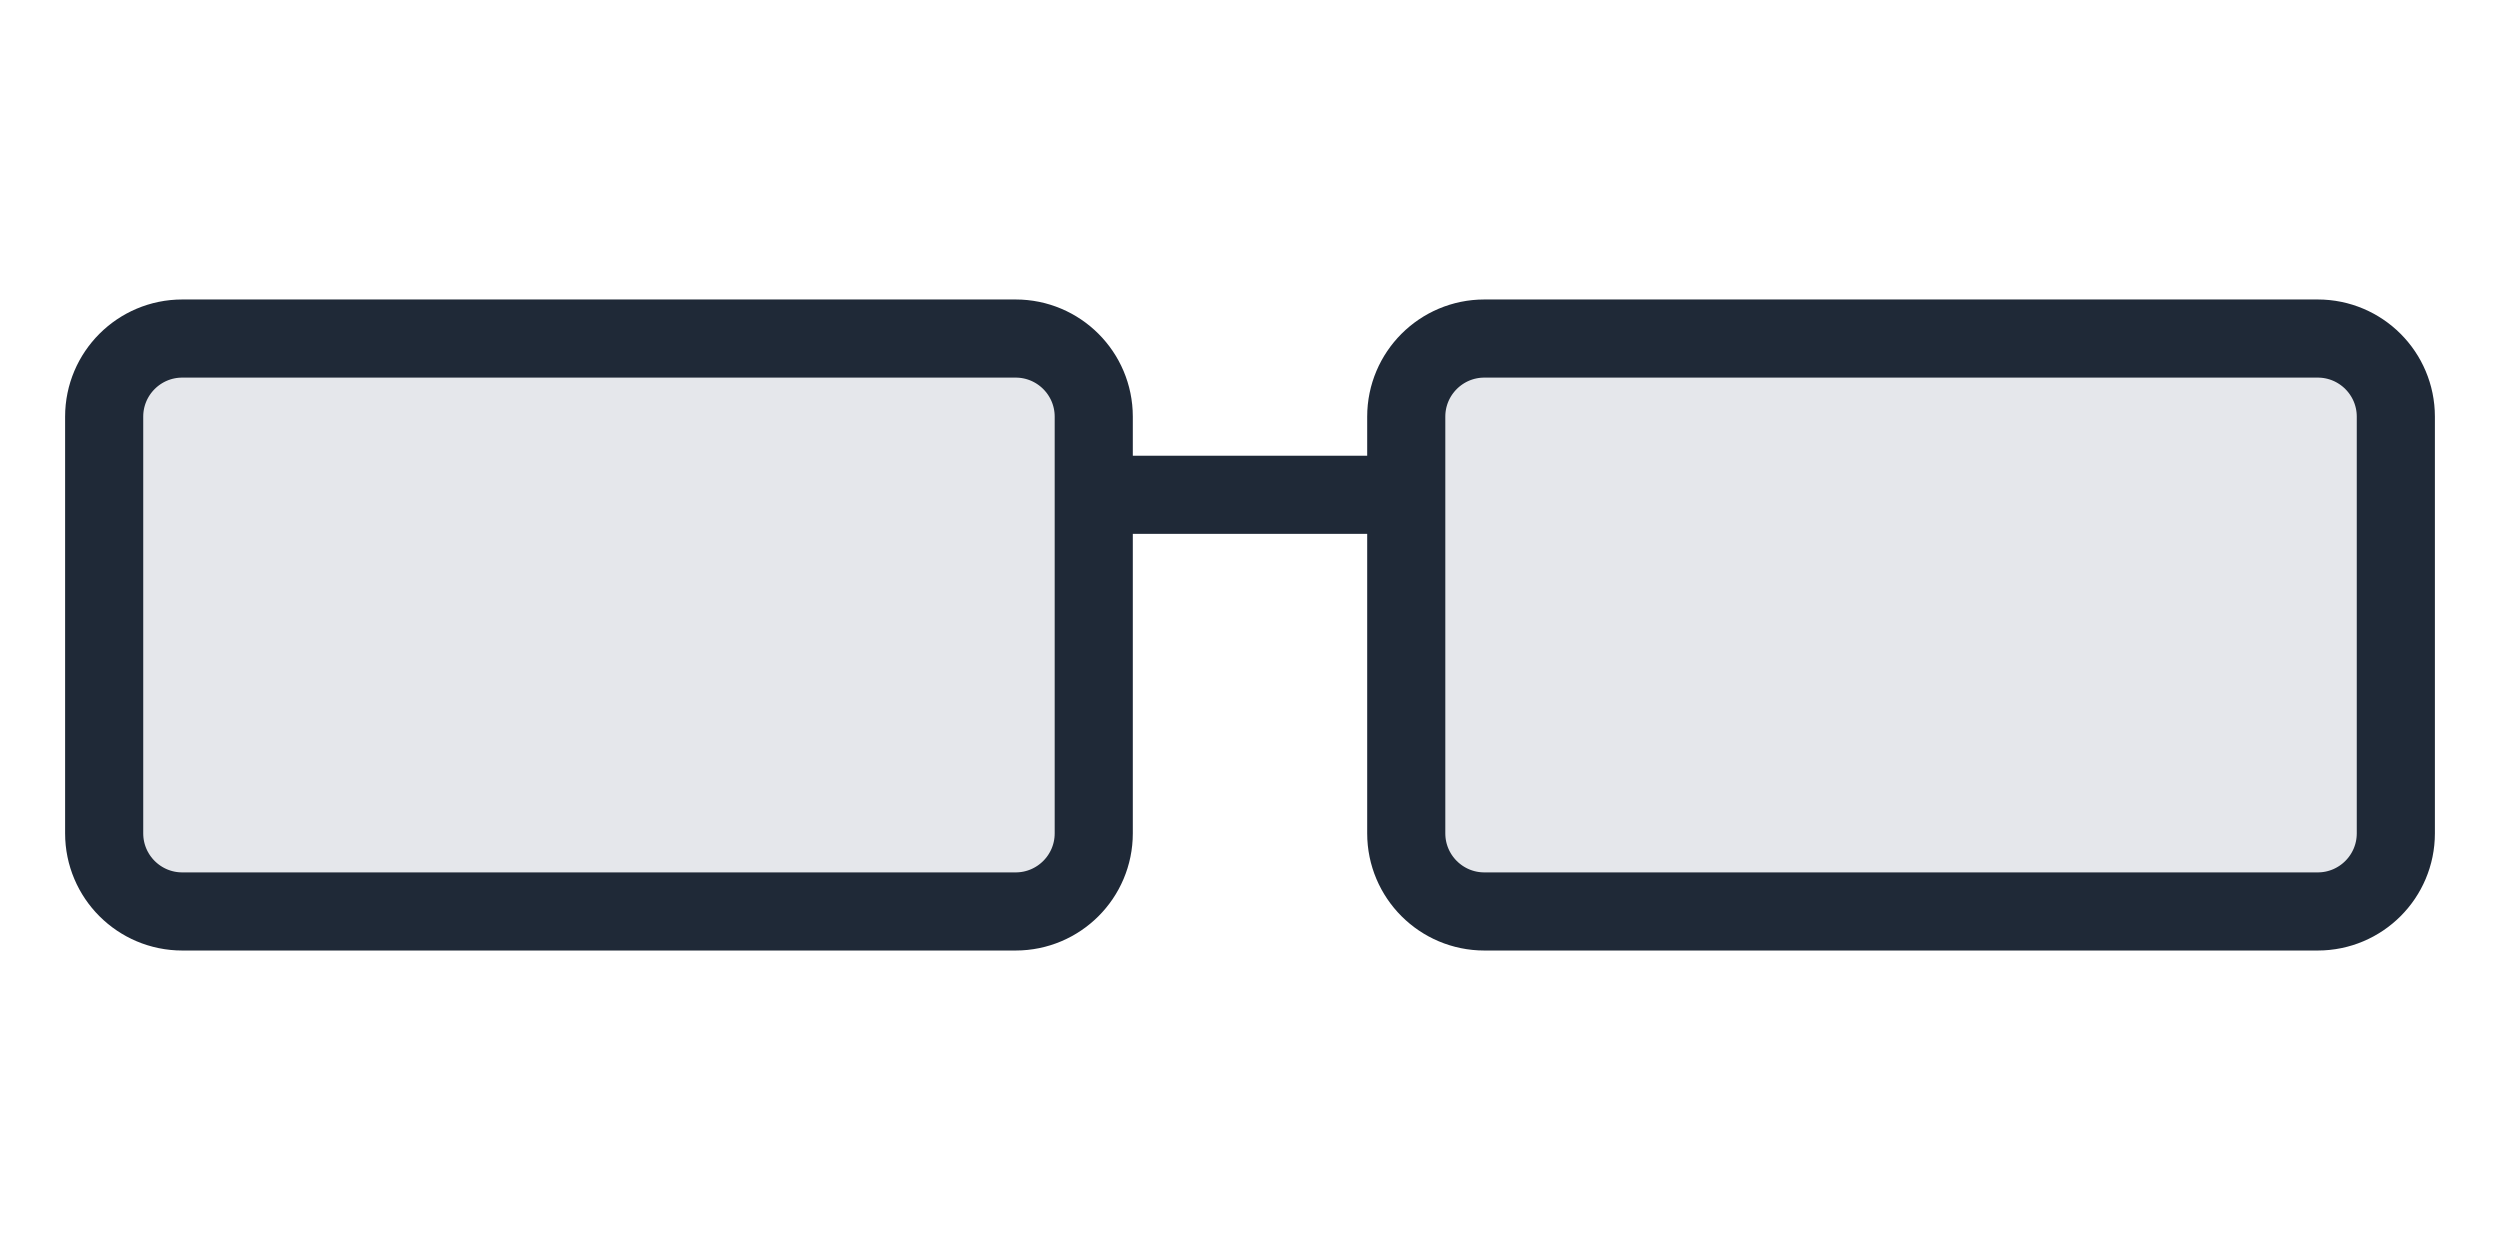
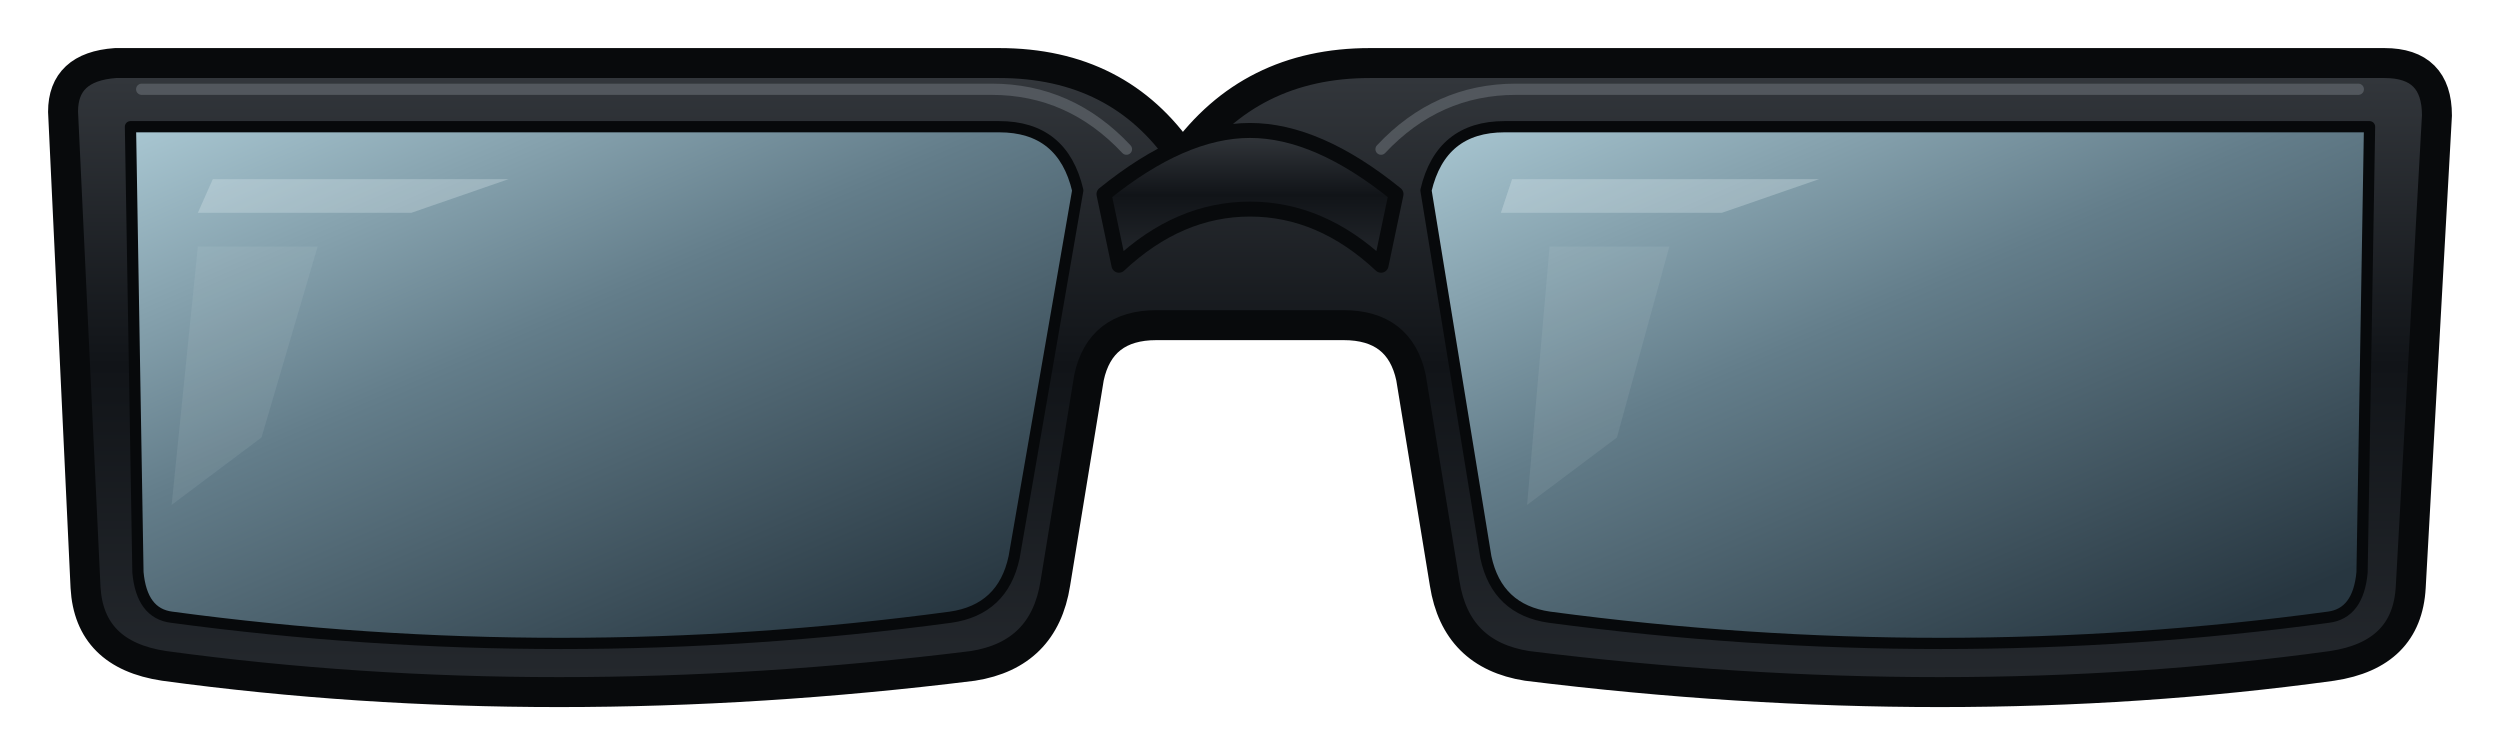
- <svg xmlns="http://www.w3.org/2000/svg" viewBox="0 0 96 48" width="96" height="48">
-   <rect x="4" y="13" width="38" height="22" rx="3" fill="#e5e7eb" stroke="#1f2937" stroke-width="3" />
-   <rect x="54" y="13" width="38" height="22" rx="3" fill="#e5e7eb" stroke="#1f2937" stroke-width="3" />
-   <path d="M42 19H54" stroke="#1f2937" stroke-width="3" fill="none" />
+ <svg xmlns="http://www.w3.org/2000/svg" viewBox="66.16 103.16 667.68 201.68">
+   <defs>
+     <linearGradient id="frame" x1="0" y1="0" x2="0" y2="1">
+       <stop offset="0" stop-color="#34383d" />
+       <stop offset="0.48" stop-color="#111418" />
+       <stop offset="1" stop-color="#25292e" />
+     </linearGradient>
+     <linearGradient id="lens" x1="0" y1="0" x2="0.8" y2="1">
+       <stop offset="0" stop-color="#a9c7d2" />
+       <stop offset="0.45" stop-color="#637d8a" />
+       <stop offset="1" stop-color="#273640" />
+     </linearGradient>
+   </defs>
+   <path d="M83 133            Q83 121 97 120            L333 120            Q365 120 382 145            Q400 120 432 120            L703 120            Q717 120 717 134            L710 260            Q709 278 689 281            Q587 295 474 281            Q455 278 452 259            L443 204            Q440 190 425 190            L375 190            Q360 190 357 204            L348 259            Q345 278 326 281            Q213 295 110 281            Q90 278 89 260 Z" fill="url(#frame)" stroke="#080a0c" stroke-width="8" stroke-linejoin="round" />
+   <path d="M101 137 L333 137 Q350 137 354 154 L337 252 Q334 266 320 268 Q216 282 112 268 Q104 267 103 256 Z" fill="url(#lens)" stroke="#07090b" stroke-width="3" stroke-linejoin="round" />
+   <path d="M447 154 Q451 137 468 137 L699 137 L697 256 Q696 267 688 268 Q585 282 480 268 Q466 266 463 252 Z" fill="url(#lens)" stroke="#07090b" stroke-width="3" stroke-linejoin="round" />
+   <path d="M123 151 L202 151 L176 160 L119 160 Z" fill="#e6f2f5" opacity=".28" />
+   <path d="M470 151 L552 151 L526 160 L467 160 Z" fill="#e6f2f5" opacity=".28" />
+   <path d="M119 169 L151 169 L136 220 L112 238 Z" fill="#d9e8ed" opacity=".09" />
+   <path d="M480 169 L512 169 L498 220 L474 238 Z" fill="#d9e8ed" opacity=".09" />
+   <path d="M361 155 Q382 138 400 138 Q418 138 439 155 L435 174 Q419 159 400 159 Q381 159 365 174 Z" fill="url(#frame)" stroke="#080a0c" stroke-width="4" stroke-linejoin="round" />
+   <path d="M104 127 L331 127 Q352 127 367 143" fill="none" stroke="#646a70" stroke-width="3" stroke-linecap="round" opacity=".65" />
+   <path d="M435 143 Q450 127 471 127 L696 127" fill="none" stroke="#646a70" stroke-width="3" stroke-linecap="round" opacity=".65" />
</svg>
